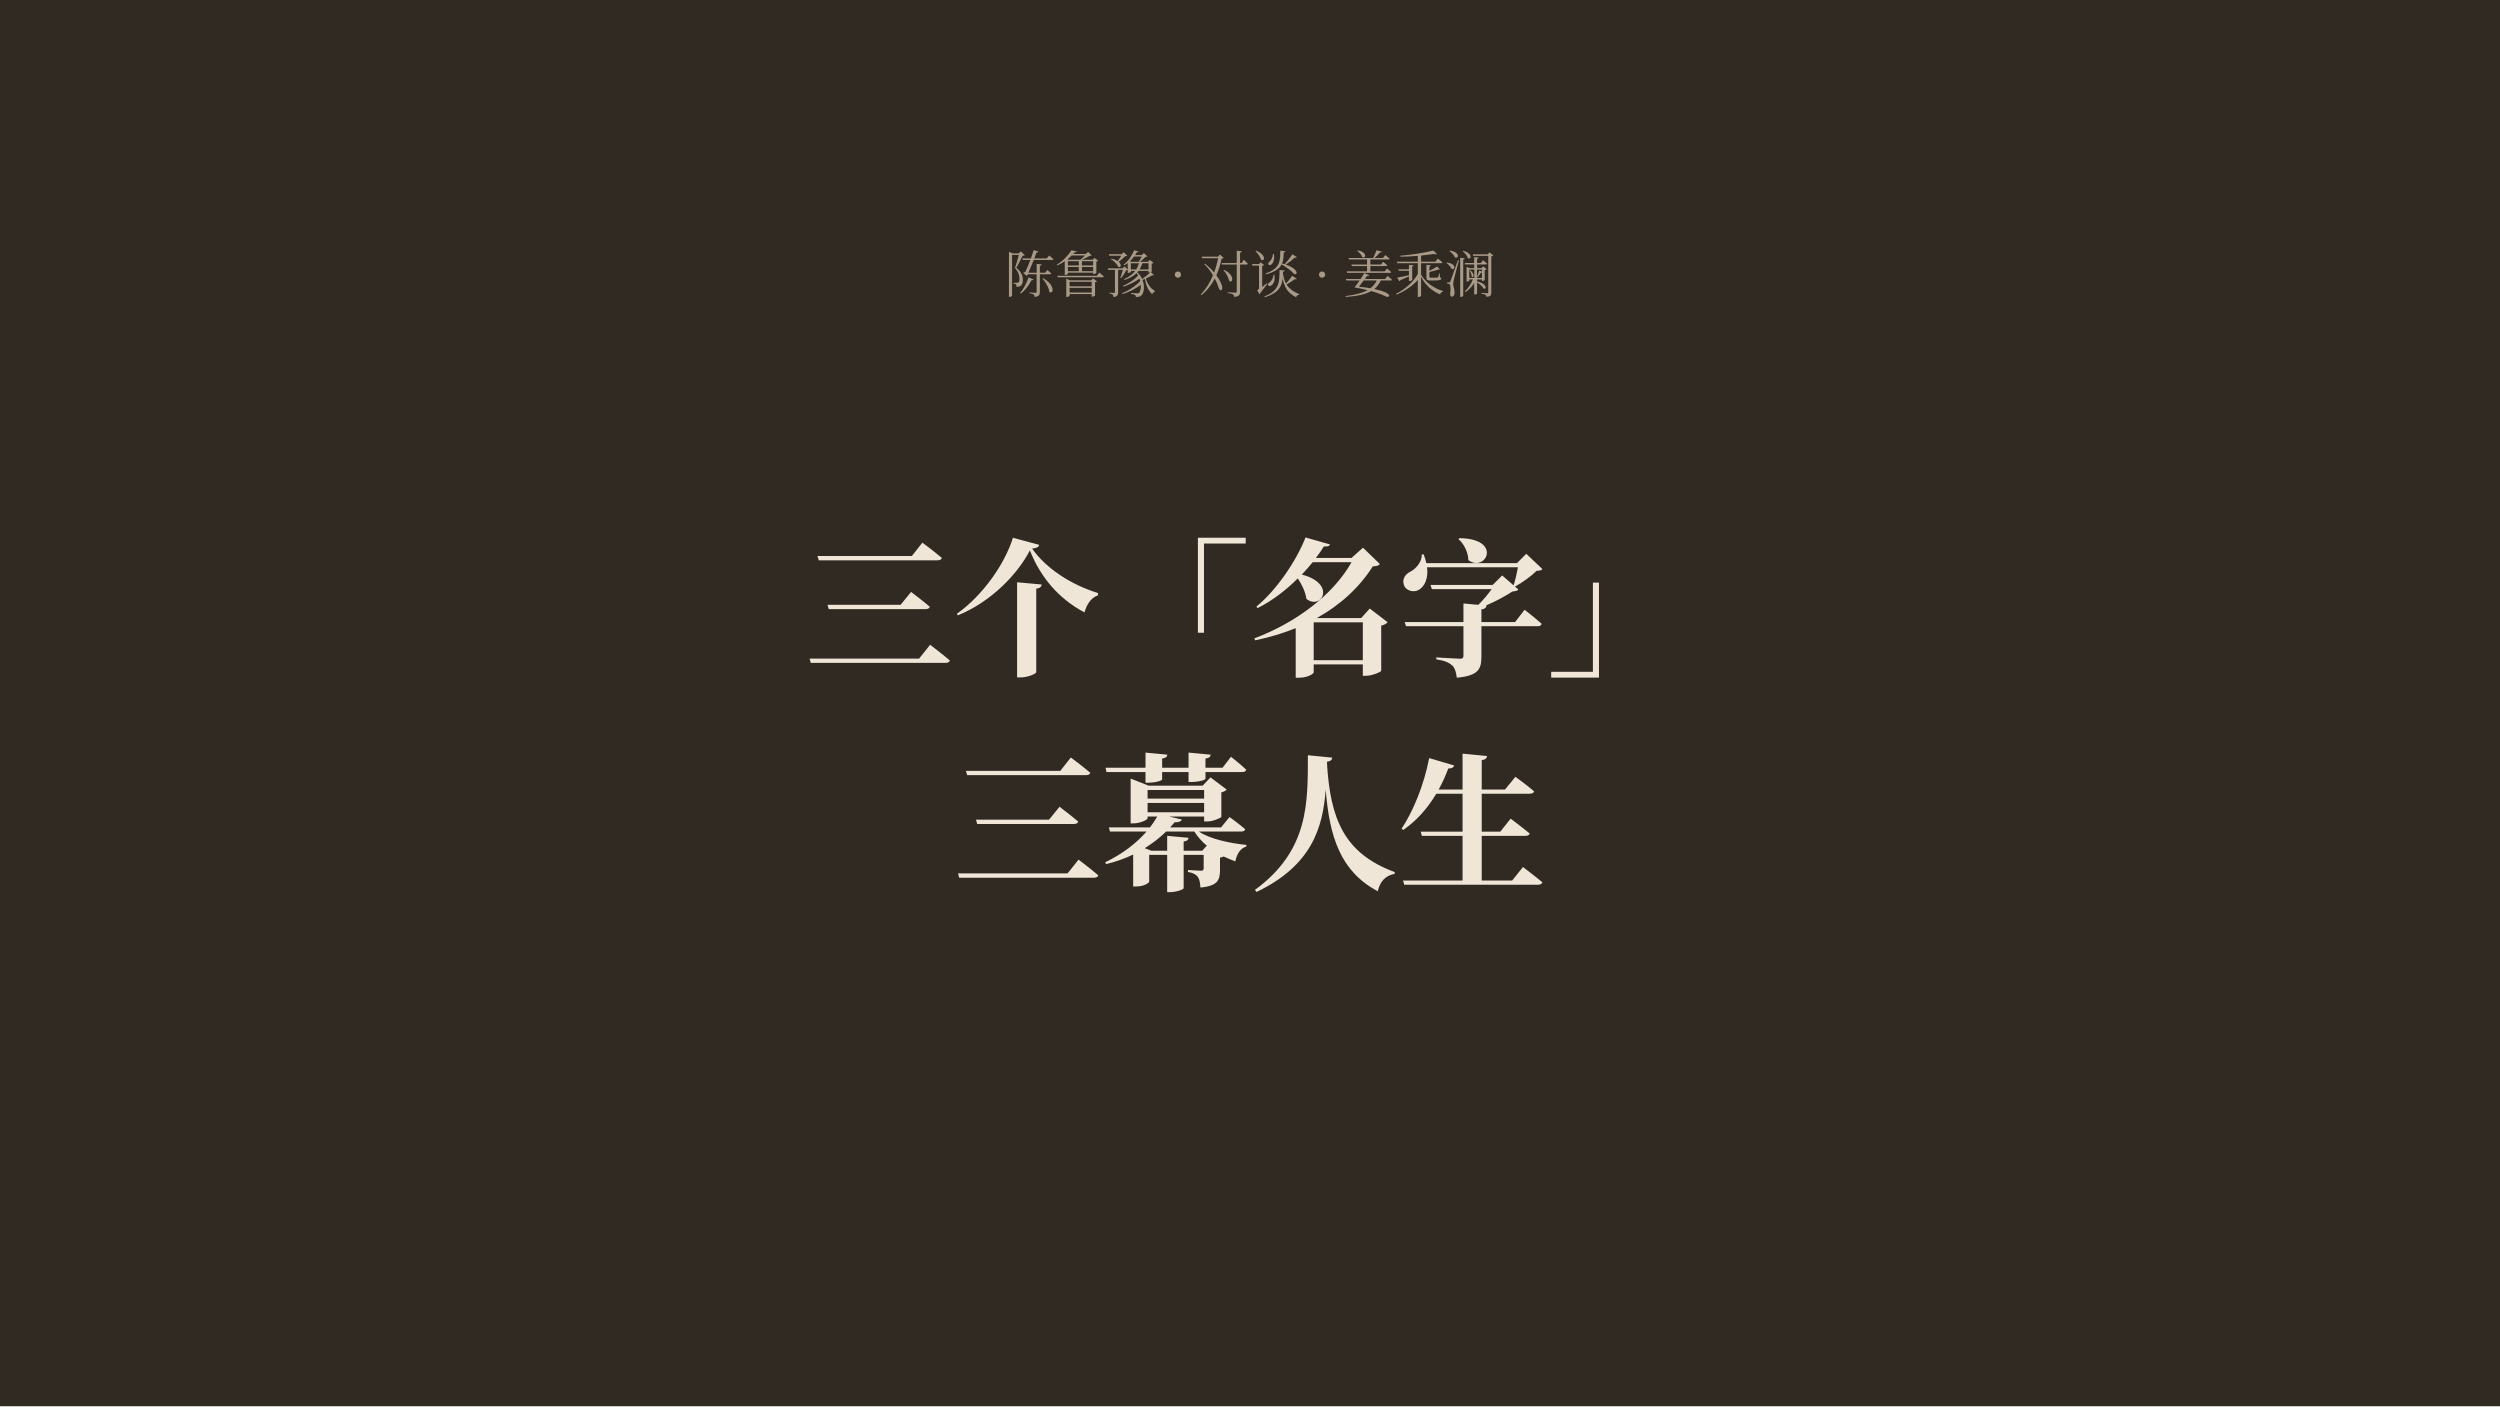
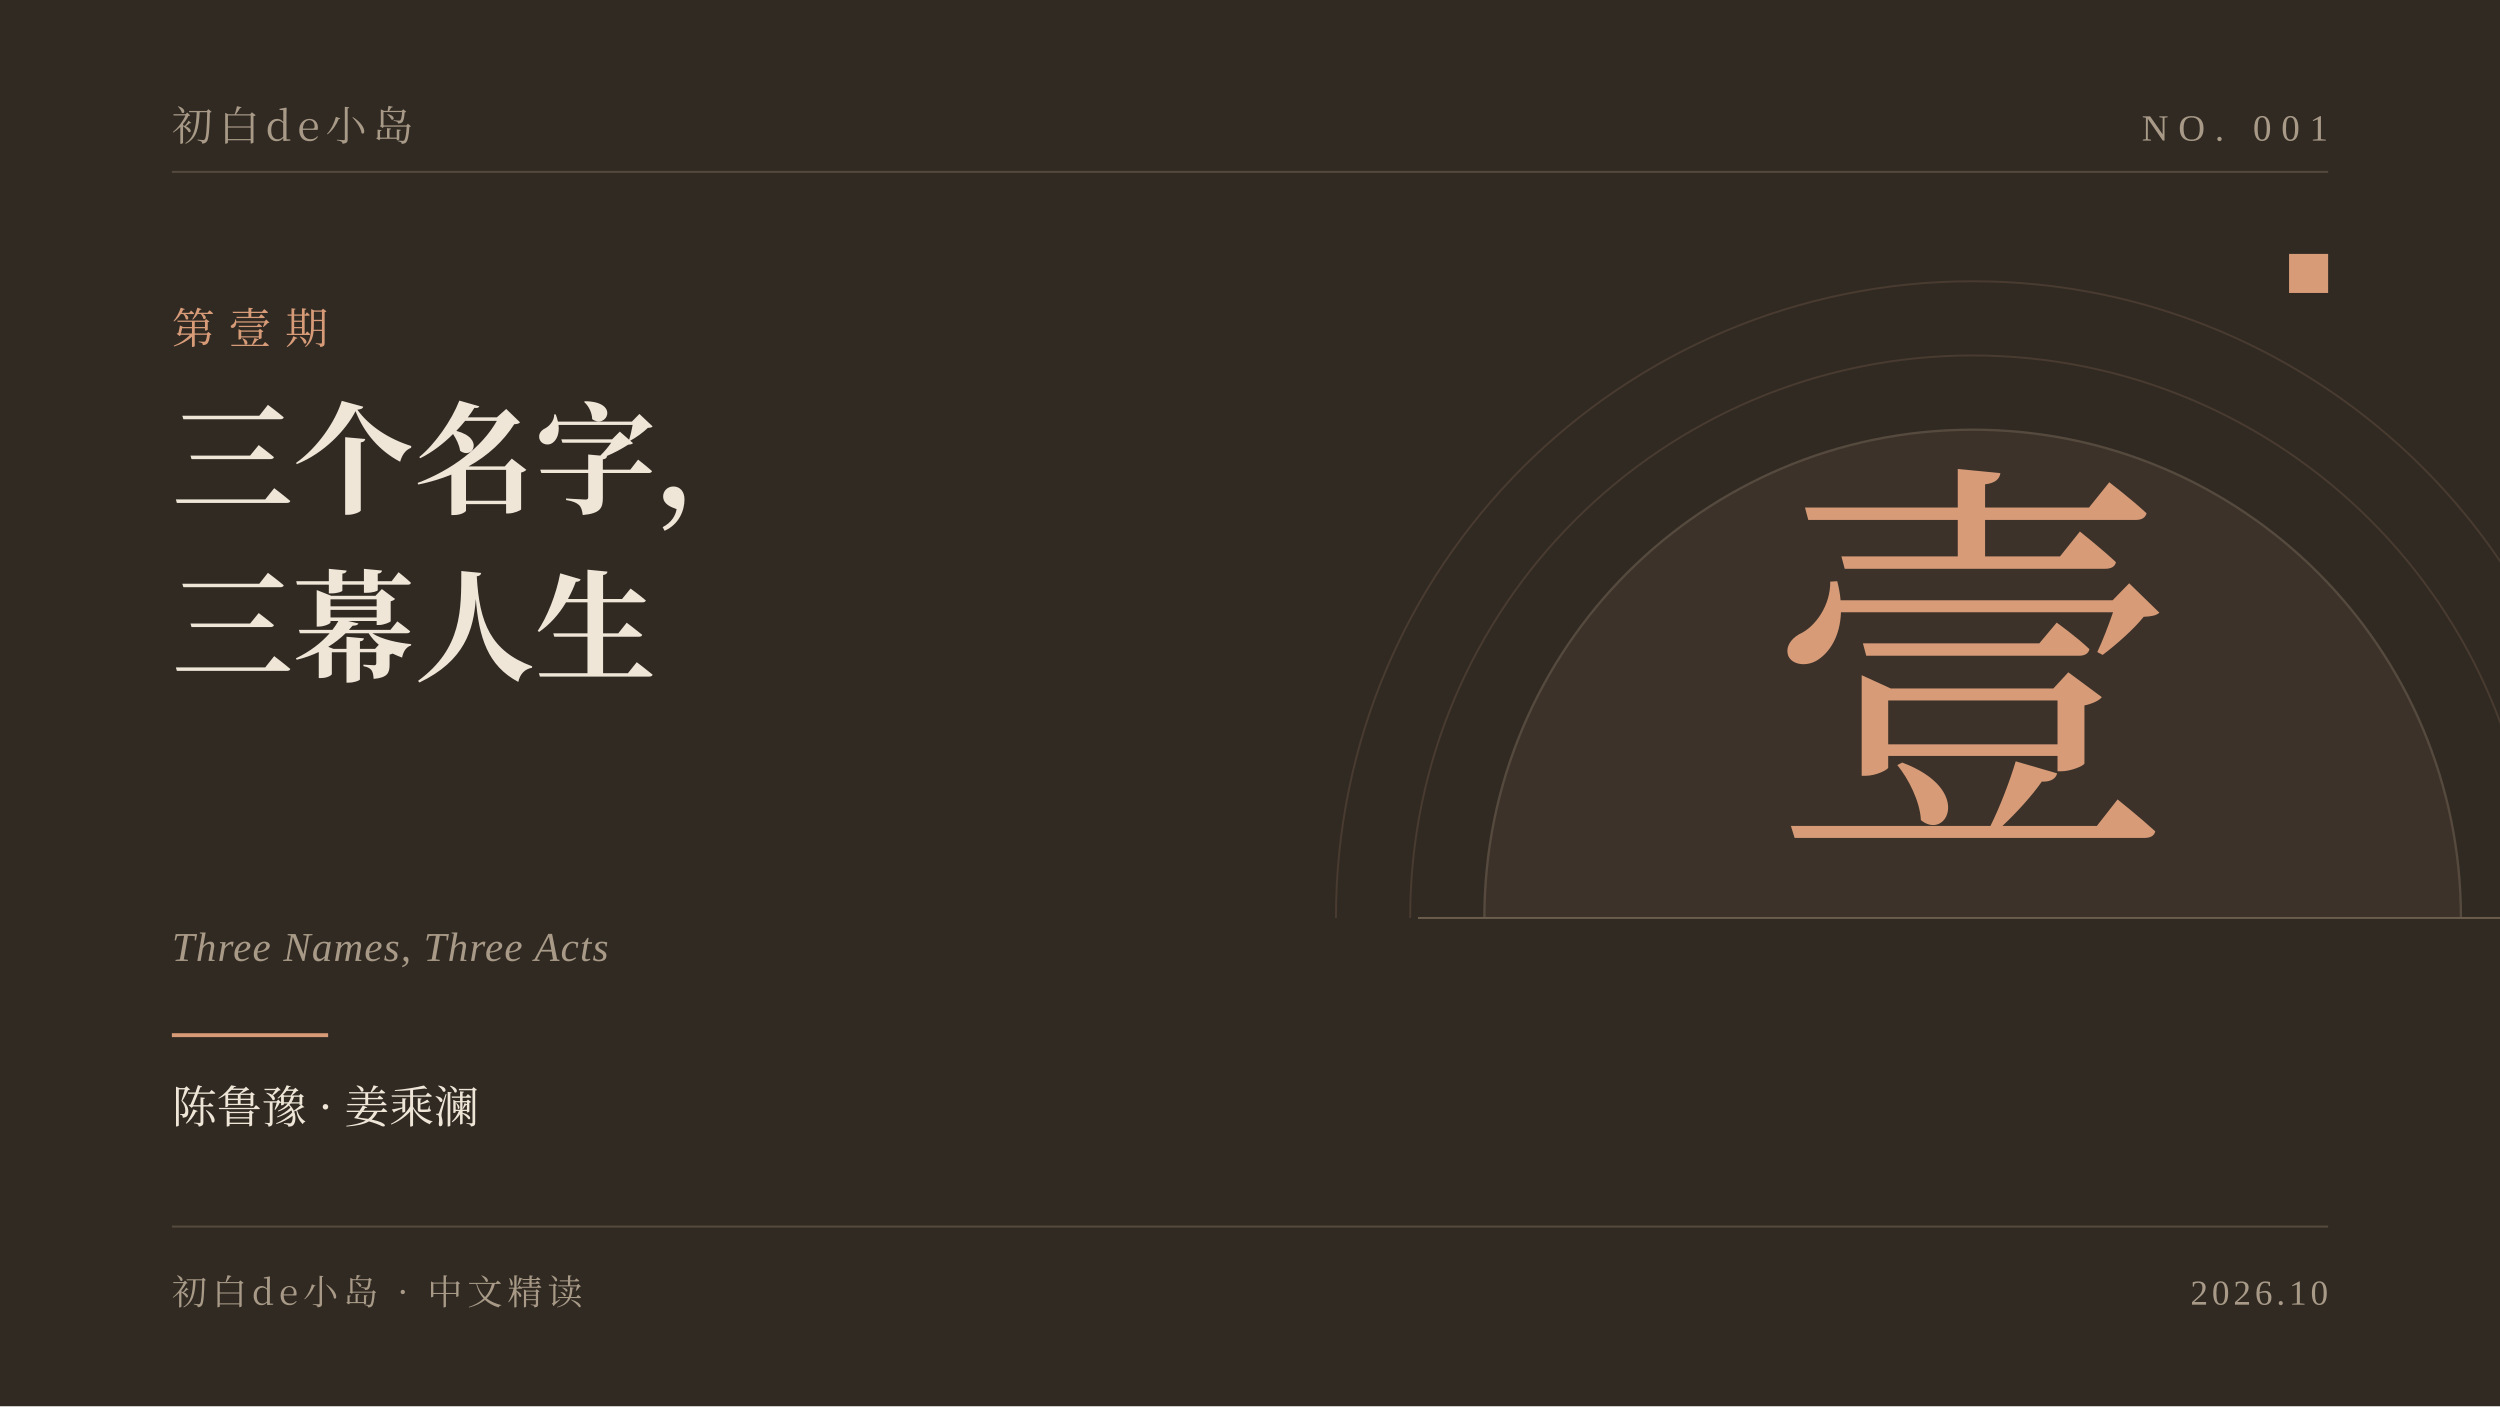
- <svg xmlns="http://www.w3.org/2000/svg" viewBox="0 0 1280 720">
+ <svg xmlns="http://www.w3.org/2000/svg" viewBox="0 0 1280 720" role="img">
  <rect width="1280" height="720" fill="#302A23" />
-   <text x="640" y="150" text-anchor="middle" font-family="Noto Serif CJK SC, Source Han Serif SC, Songti SC, serif" font-size="26" fill="#A89A87">陈鲁豫 · 对谈 · 姜乘澜</text>
-   <text x="640" y="340" text-anchor="middle" font-family="Noto Serif CJK SC, Source Han Serif SC, Songti SC, serif" font-size="76" font-weight="600" fill="#EFE6D8">三个「名字」</text>
-   <text x="640" y="450" text-anchor="middle" font-family="Noto Serif CJK SC, Source Han Serif SC, Songti SC, serif" font-size="76" font-weight="600" fill="#EFE6D8">三幕人生</text>
+   <path d="M 760 470 A 250 250 0 0 1 1260 470 Z" fill="#D79B78" fill-opacity=".075" />
+   <path d="M 760 470 A 250 250 0 0 1 1260 470" fill="none" stroke="#554A3D" stroke-width="1.2" />
+   <path d="M 722 470 A 288 288 0 0 1 1298 470" fill="none" stroke="#D79B78" stroke-opacity=".15" stroke-width="1" />
+   <path d="M 684 470 A 326 326 0 0 1 1336 470" fill="none" stroke="#D79B78" stroke-opacity=".15" stroke-width="1" />
+   <line x1="726" y1="470" x2="1280" y2="470" stroke="#6B5D4C" stroke-width="1" />
+   <text x="1010" y="418" text-anchor="middle" font-family="'Noto Serif CJK SC','Source Han Serif SC','Songti SC','SimSun',serif" font-size="212" fill="#D79B78">壹</text>
+   <line x1="88" y1="88" x2="1192" y2="88" stroke="#554A3D" stroke-width="1" />
+   <text x="88" y="72" font-family="'Noto Serif CJK SC','Source Han Serif SC','Songti SC','SimSun',serif" font-size="21" letter-spacing="3" fill="#A89A87">初白de小岛</text>
+   <text x="1192" y="72" text-anchor="end" font-family="Georgia,'Times New Roman',serif" font-size="19" letter-spacing="5" fill="#A89A87">NO. 001</text>
+   <rect x="1172" y="130" width="20" height="20" fill="#D79B78" />
+   <text x="88" y="176" font-family="'Noto Serif CJK SC','Source Han Serif SC','Songti SC','SimSun',serif" font-size="22" letter-spacing="7" fill="#D79B78">第壹期</text>
+   <text x="88" y="258" font-family="'Noto Serif CJK SC','Source Han Serif SC','Songti SC','SimSun',serif" font-size="62" font-weight="600" fill="#EFE6D8">三个名字，</text>
+   <text x="88" y="344" font-family="'Noto Serif CJK SC','Source Han Serif SC','Songti SC','SimSun',serif" font-size="62" font-weight="600" fill="#EFE6D8">三幕人生</text>
+   <text x="88" y="492" font-family="Georgia,'Times New Roman',serif" font-size="21" font-style="italic" letter-spacing=".6" fill="#A89A87">Three Names, Three Acts</text>
+   <line x1="88" y1="530" x2="168" y2="530" stroke="#D79B78" stroke-width="2" />
+   <text x="88" y="575" font-family="'Noto Serif CJK SC','Source Han Serif SC','Songti SC','SimSun',serif" font-size="23" fill="#EFE6D8">陈鲁豫 · 姜乘澜</text>
+   <line x1="88" y1="628" x2="1192" y2="628" stroke="#554A3D" stroke-width="1" />
+   <text x="88" y="668" font-family="'Noto Serif CJK SC','Source Han Serif SC','Songti SC','SimSun',serif" font-size="18" letter-spacing="2.5" fill="#A89A87">初白de小岛 · 中文精读</text>
+   <text x="1192" y="668" text-anchor="end" font-family="Georgia,'Times New Roman',serif" font-size="18" letter-spacing="2" fill="#A89A87">2026.10</text>
</svg>
